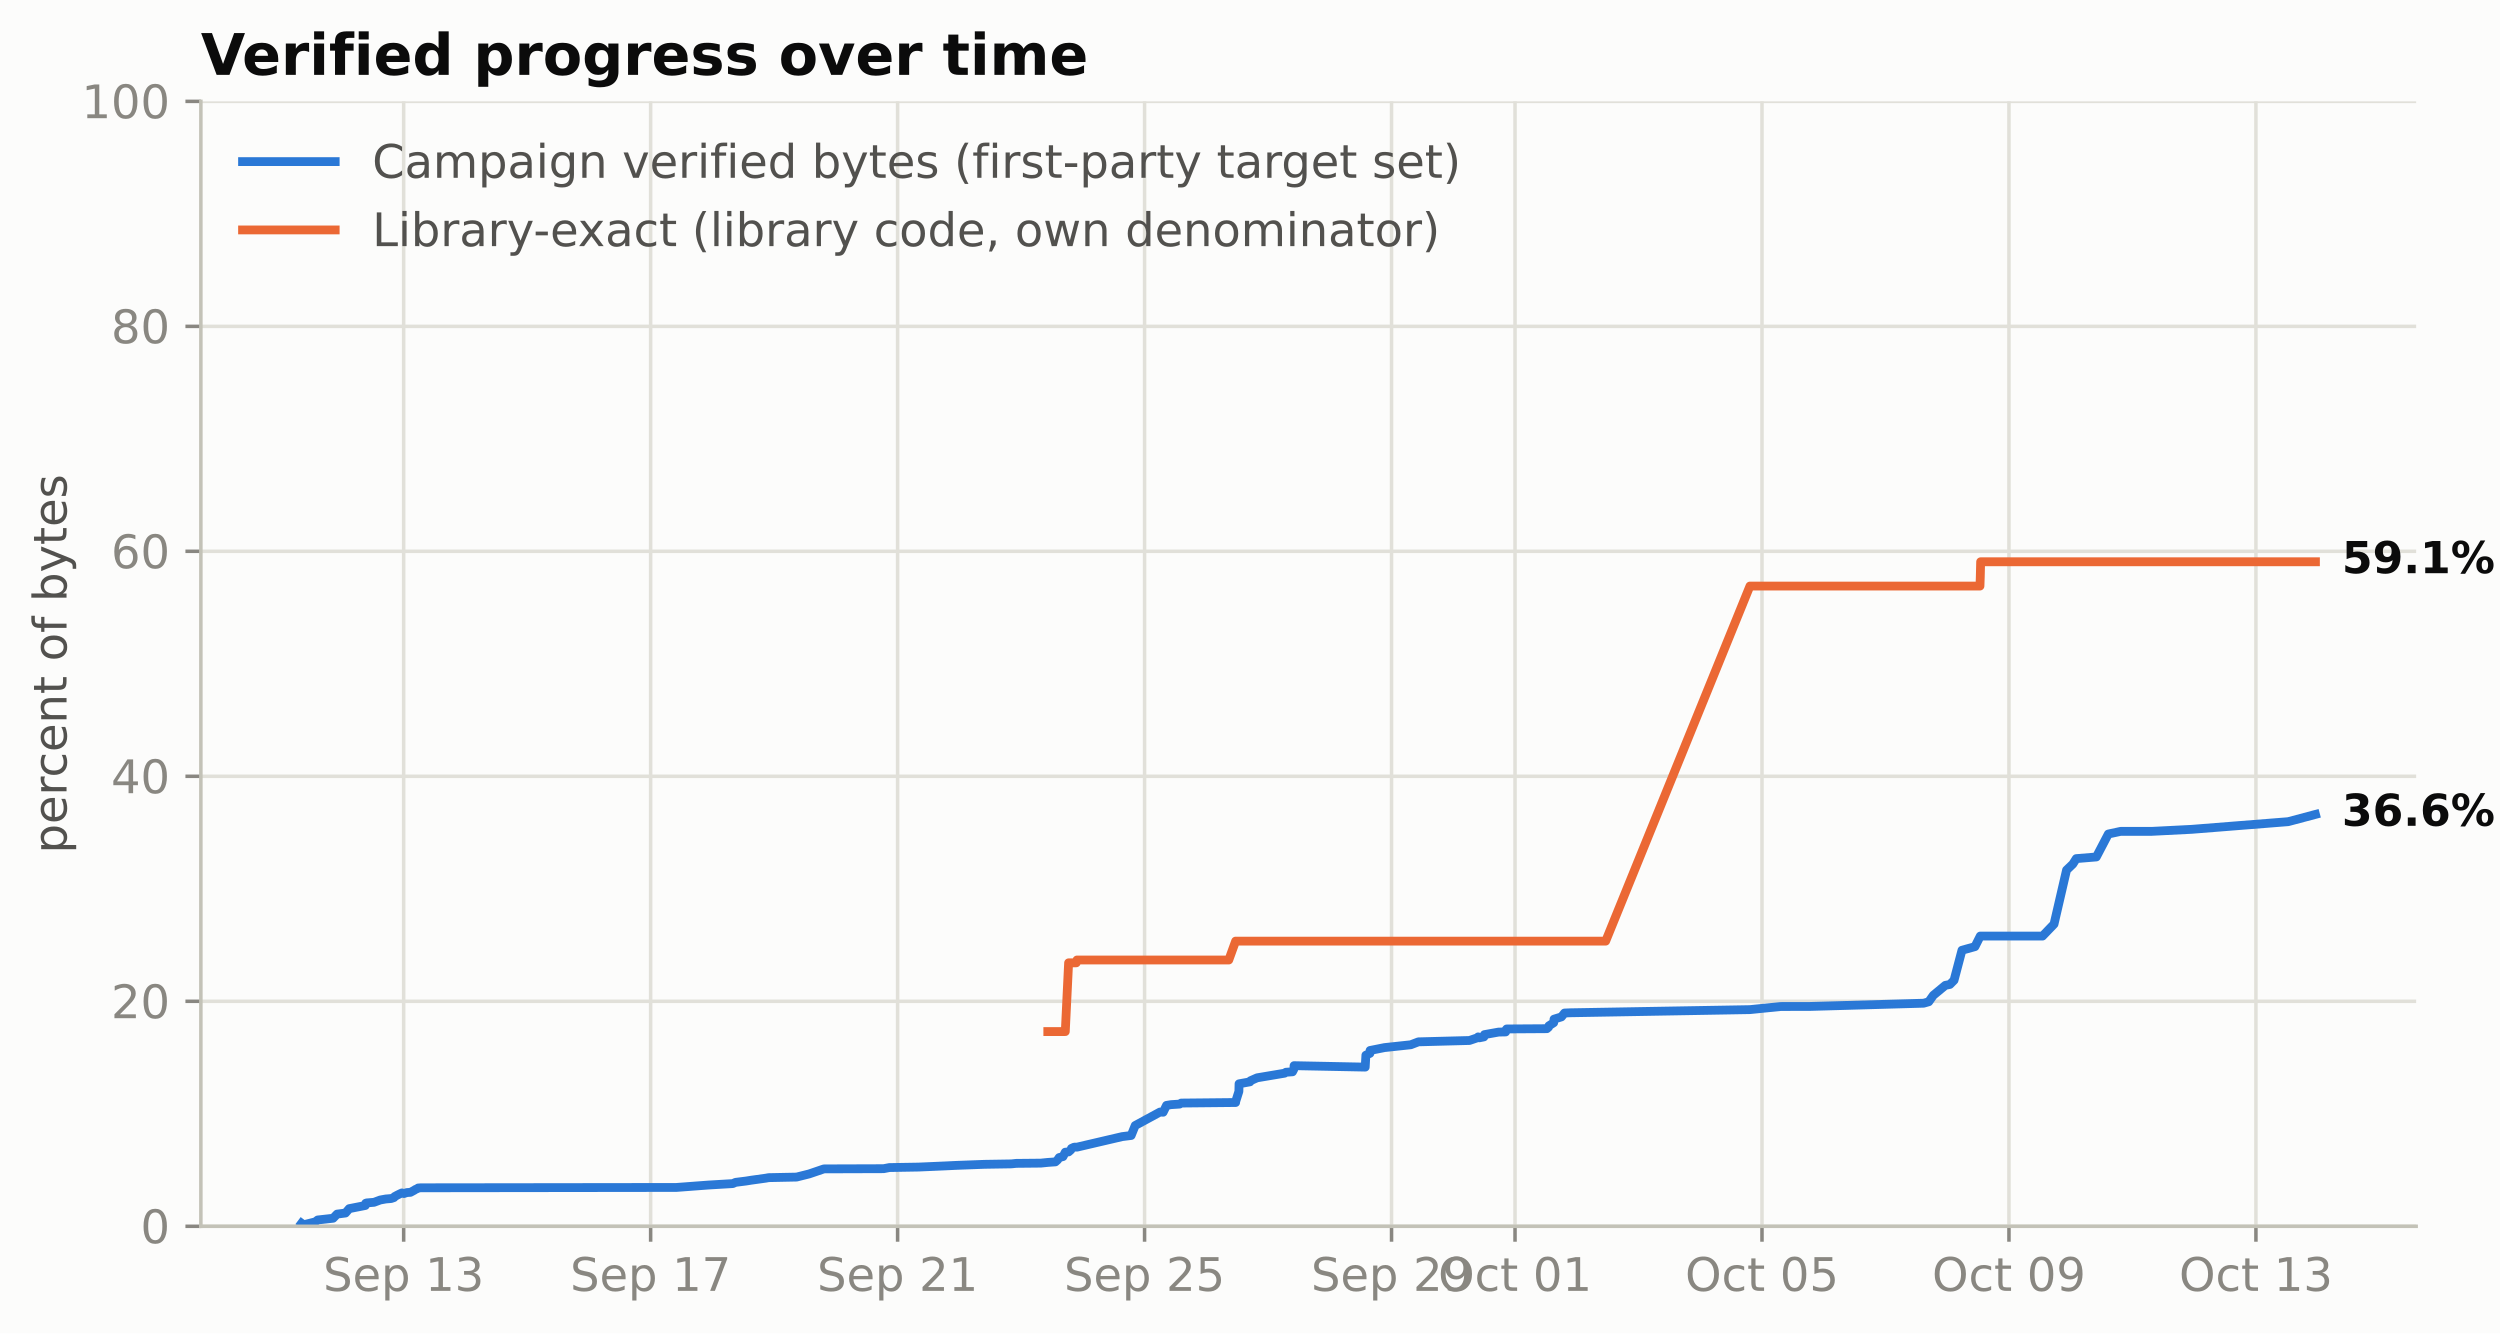
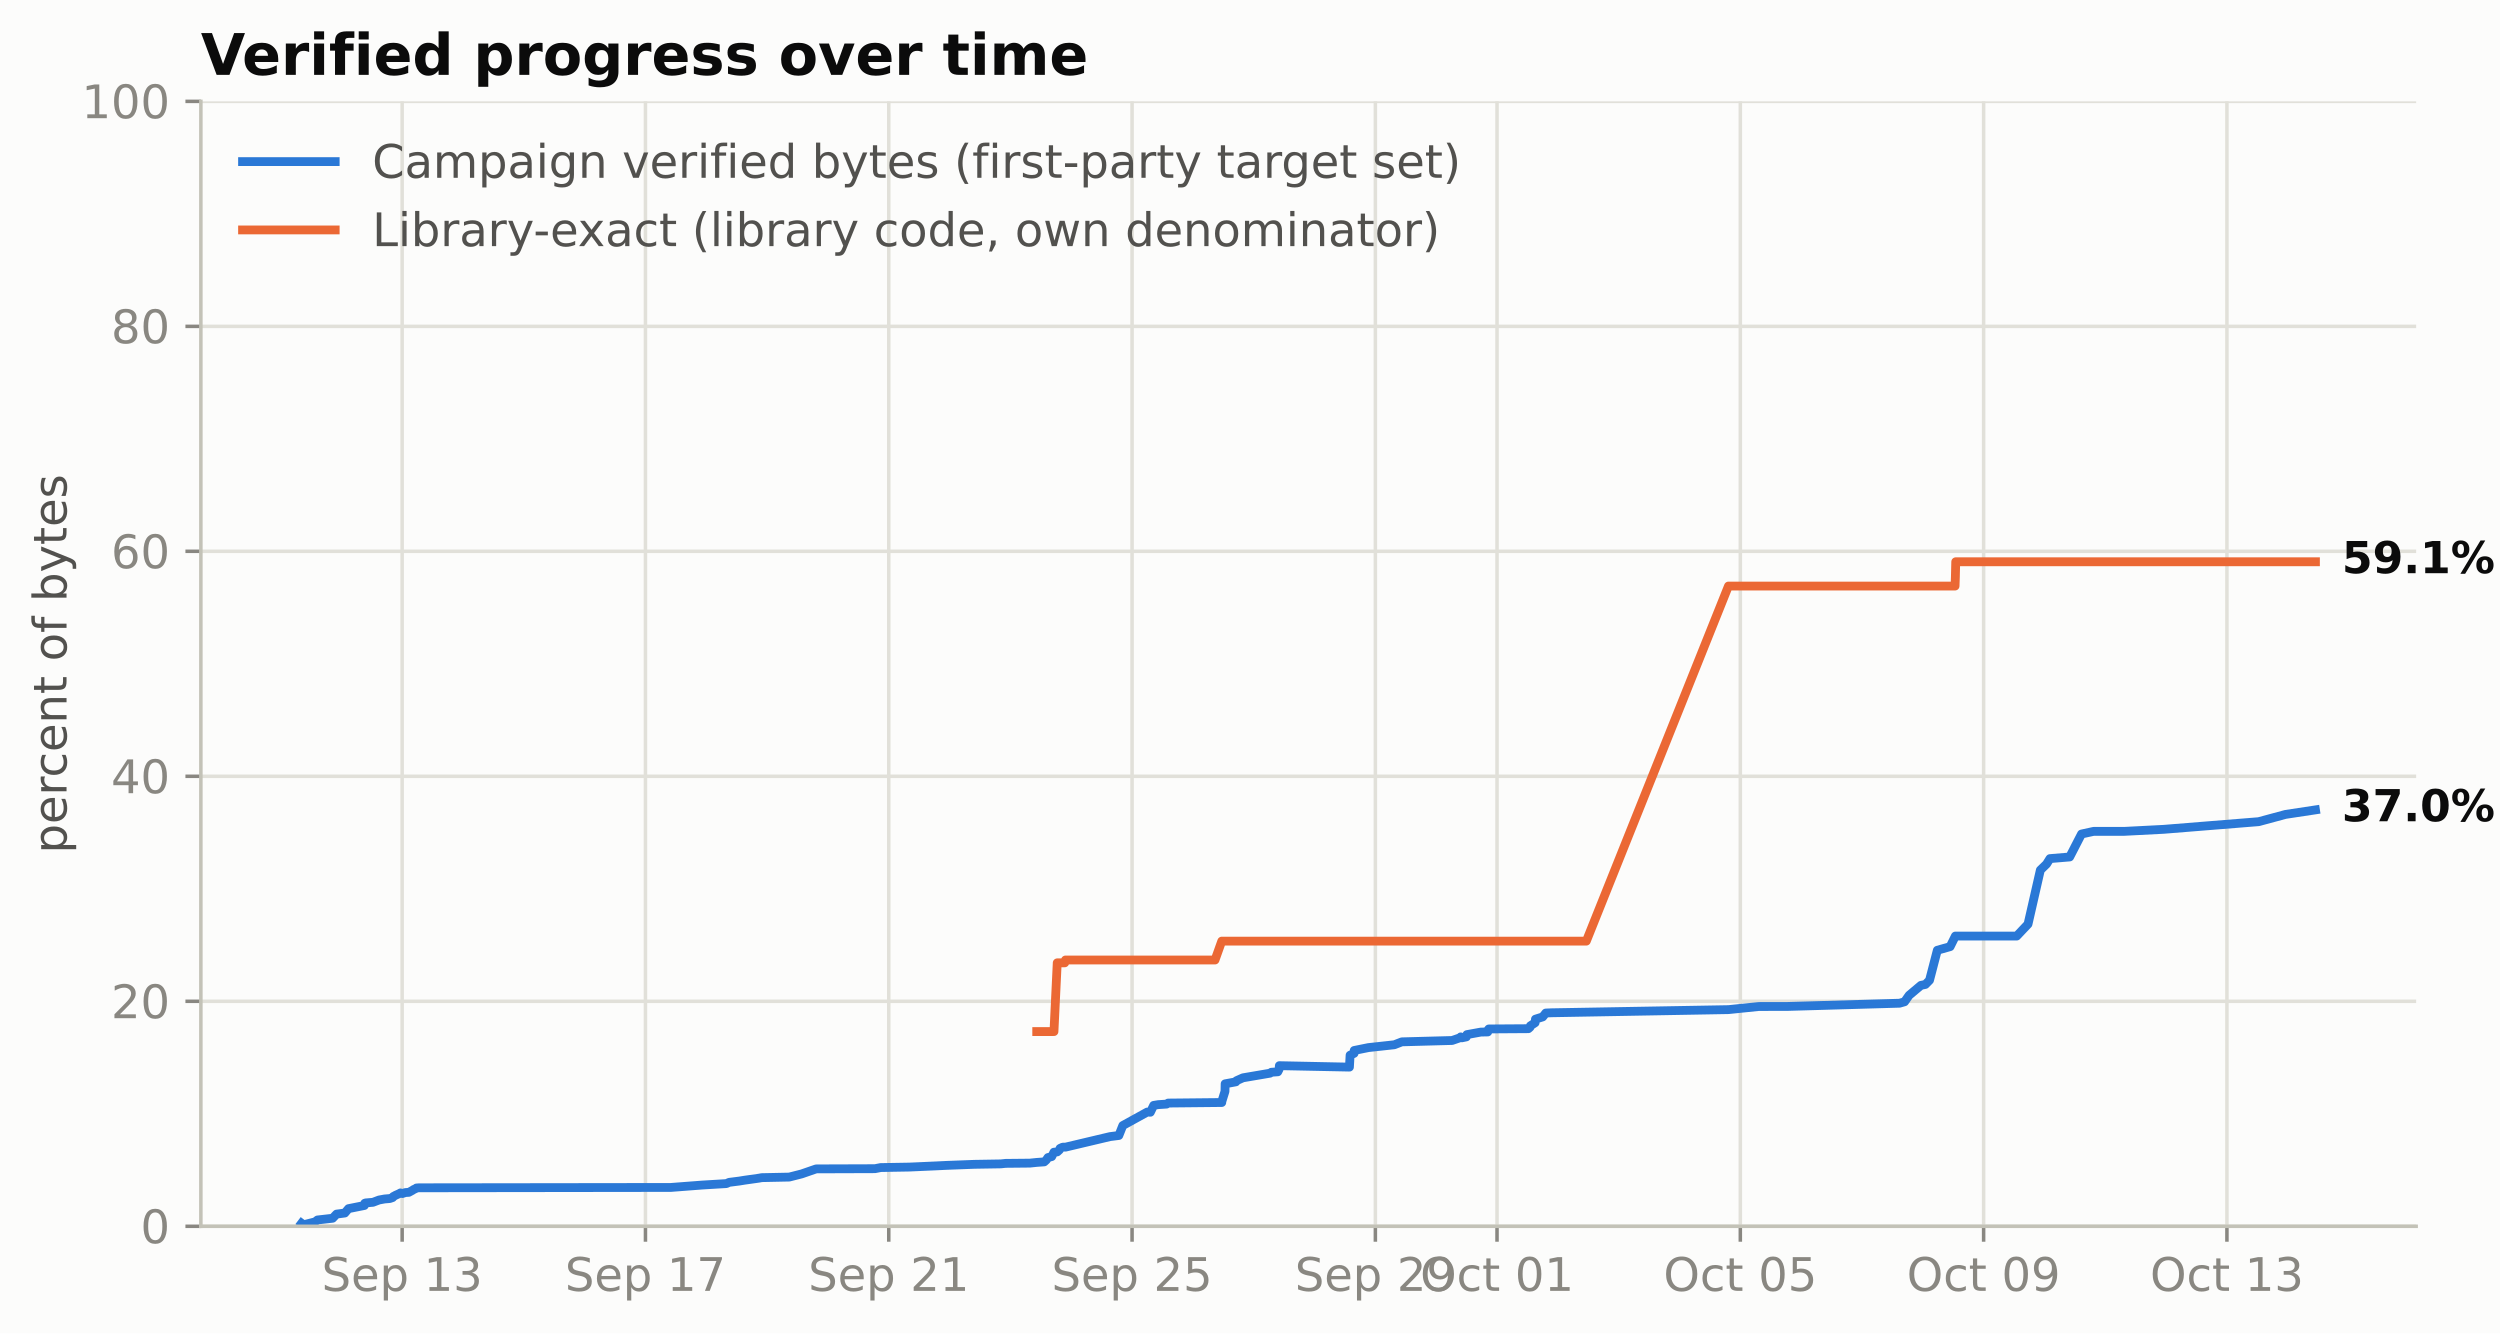
<svg xmlns="http://www.w3.org/2000/svg" xmlns:xlink="http://www.w3.org/1999/xlink" width="566.745pt" height="302.26pt" viewBox="0 0 566.745 302.26" version="1.1">
  <defs>
    <style type="text/css">*{stroke-linejoin: round; stroke-linecap: butt}</style>
  </defs>
  <g id="figure_1">
    <g id="patch_1">
      <path d="M 0 302.26  L 566.745 302.26  L 566.745 0  L 0 0  z " style="fill: #fcfcfb" />
    </g>
    <g id="axes_1">
      <g id="patch_2">
        <path d="M 45.536 278  L 547.736 278  L 547.736 22.976  L 45.536 22.976  z " style="fill: #fcfcfb" />
      </g>
      <g id="matplotlib.axis_1">
        <g id="xtick_1">
          <g id="line2d_1">
-             <path d="M 91.511 278  L 91.511 22.976  " clip-path="url(#pf7d3f120eb)" style="fill: none; stroke: #e1e0d9; stroke-width: 0.8; stroke-linecap: square" />
+             <path d="M 91.168 278  L 91.168 22.976  " clip-path="url(#pf7d3f120eb)" style="fill: none; stroke: #e1e0d9; stroke-width: 0.8; stroke-linecap: square" />
          </g>
          <g id="line2d_2">
            <defs>
              <path id="mc9588ca993" d="M 0 0  L 0 3.5  " style="stroke: #898781; stroke-width: 0.8" />
            </defs>
            <g>
-               <use xlink:href="#mc9588ca993" x="91.511" y="278" style="fill: #898781; stroke: #898781; stroke-width: 0.8" />
+               <use xlink:href="#mc9588ca993" x="91.168" y="278" style="fill: #898781; stroke: #898781; stroke-width: 0.8" />
            </g>
          </g>
          <g id="text_1">
-             <text style="font-size: 10.5px; font-family: 'Segoe UI', 'DejaVu Sans', 'Bitstream Vera Sans', 'Computer Modern Sans Serif', 'Lucida Grande', 'Verdana', 'Geneva', 'Lucid', 'Arial', 'Helvetica', 'Avant Garde', sans-serif; text-anchor: middle; fill: #898781" x="91.511" y="292.645" transform="rotate(-0 91.51101 292.6447)">Sep 13</text>
+             <text style="font-size: 10.5px; font-family: 'Segoe UI', 'DejaVu Sans', 'Bitstream Vera Sans', 'Computer Modern Sans Serif', 'Lucida Grande', 'Verdana', 'Geneva', 'Lucid', 'Arial', 'Helvetica', 'Avant Garde', sans-serif; text-anchor: middle; fill: #898781" x="91.168" y="292.645" transform="rotate(-0 91.16754 292.6447)">Sep 13</text>
          </g>
        </g>
        <g id="xtick_2">
          <g id="line2d_3">
-             <path d="M 147.498 278  L 147.498 22.976  " clip-path="url(#pf7d3f120eb)" style="fill: none; stroke: #e1e0d9; stroke-width: 0.8; stroke-linecap: square" />
+             <path d="M 146.324 278  L 146.324 22.976  " clip-path="url(#pf7d3f120eb)" style="fill: none; stroke: #e1e0d9; stroke-width: 0.8; stroke-linecap: square" />
          </g>
          <g id="line2d_4">
            <g>
-               <use xlink:href="#mc9588ca993" x="147.498" y="278" style="fill: #898781; stroke: #898781; stroke-width: 0.8" />
+               <use xlink:href="#mc9588ca993" x="146.324" y="278" style="fill: #898781; stroke: #898781; stroke-width: 0.8" />
            </g>
          </g>
          <g id="text_2">
-             <text style="font-size: 10.5px; font-family: 'Segoe UI', 'DejaVu Sans', 'Bitstream Vera Sans', 'Computer Modern Sans Serif', 'Lucida Grande', 'Verdana', 'Geneva', 'Lucid', 'Arial', 'Helvetica', 'Avant Garde', sans-serif; text-anchor: middle; fill: #898781" x="147.498" y="292.645" transform="rotate(-0 147.4981 292.6447)">Sep 17</text>
+             <text style="font-size: 10.5px; font-family: 'Segoe UI', 'DejaVu Sans', 'Bitstream Vera Sans', 'Computer Modern Sans Serif', 'Lucida Grande', 'Verdana', 'Geneva', 'Lucid', 'Arial', 'Helvetica', 'Avant Garde', sans-serif; text-anchor: middle; fill: #898781" x="146.324" y="292.645" transform="rotate(-0 146.3239 292.6447)">Sep 17</text>
          </g>
        </g>
        <g id="xtick_3">
          <g id="line2d_5">
-             <path d="M 203.485 278  L 203.485 22.976  " clip-path="url(#pf7d3f120eb)" style="fill: none; stroke: #e1e0d9; stroke-width: 0.8; stroke-linecap: square" />
+             <path d="M 201.48 278  L 201.48 22.976  " clip-path="url(#pf7d3f120eb)" style="fill: none; stroke: #e1e0d9; stroke-width: 0.8; stroke-linecap: square" />
          </g>
          <g id="line2d_6">
            <g>
-               <use xlink:href="#mc9588ca993" x="203.485" y="278" style="fill: #898781; stroke: #898781; stroke-width: 0.8" />
+               <use xlink:href="#mc9588ca993" x="201.48" y="278" style="fill: #898781; stroke: #898781; stroke-width: 0.8" />
            </g>
          </g>
          <g id="text_3">
-             <text style="font-size: 10.5px; font-family: 'Segoe UI', 'DejaVu Sans', 'Bitstream Vera Sans', 'Computer Modern Sans Serif', 'Lucida Grande', 'Verdana', 'Geneva', 'Lucid', 'Arial', 'Helvetica', 'Avant Garde', sans-serif; text-anchor: middle; fill: #898781" x="203.485" y="292.645" transform="rotate(-0 203.4852 292.6447)">Sep 21</text>
+             <text style="font-size: 10.5px; font-family: 'Segoe UI', 'DejaVu Sans', 'Bitstream Vera Sans', 'Computer Modern Sans Serif', 'Lucida Grande', 'Verdana', 'Geneva', 'Lucid', 'Arial', 'Helvetica', 'Avant Garde', sans-serif; text-anchor: middle; fill: #898781" x="201.48" y="292.645" transform="rotate(-0 201.4802 292.6447)">Sep 21</text>
          </g>
        </g>
        <g id="xtick_4">
          <g id="line2d_7">
-             <path d="M 259.472 278  L 259.472 22.976  " clip-path="url(#pf7d3f120eb)" style="fill: none; stroke: #e1e0d9; stroke-width: 0.8; stroke-linecap: square" />
+             <path d="M 256.637 278  L 256.637 22.976  " clip-path="url(#pf7d3f120eb)" style="fill: none; stroke: #e1e0d9; stroke-width: 0.8; stroke-linecap: square" />
          </g>
          <g id="line2d_8">
            <g>
-               <use xlink:href="#mc9588ca993" x="259.472" y="278" style="fill: #898781; stroke: #898781; stroke-width: 0.8" />
+               <use xlink:href="#mc9588ca993" x="256.637" y="278" style="fill: #898781; stroke: #898781; stroke-width: 0.8" />
            </g>
          </g>
          <g id="text_4">
-             <text style="font-size: 10.5px; font-family: 'Segoe UI', 'DejaVu Sans', 'Bitstream Vera Sans', 'Computer Modern Sans Serif', 'Lucida Grande', 'Verdana', 'Geneva', 'Lucid', 'Arial', 'Helvetica', 'Avant Garde', sans-serif; text-anchor: middle; fill: #898781" x="259.472" y="292.645" transform="rotate(-0 259.4722 292.6447)">Sep 25</text>
+             <text style="font-size: 10.5px; font-family: 'Segoe UI', 'DejaVu Sans', 'Bitstream Vera Sans', 'Computer Modern Sans Serif', 'Lucida Grande', 'Verdana', 'Geneva', 'Lucid', 'Arial', 'Helvetica', 'Avant Garde', sans-serif; text-anchor: middle; fill: #898781" x="256.637" y="292.645" transform="rotate(-0 256.6365 292.6447)">Sep 25</text>
          </g>
        </g>
        <g id="xtick_5">
          <g id="line2d_9">
-             <path d="M 315.459 278  L 315.459 22.976  " clip-path="url(#pf7d3f120eb)" style="fill: none; stroke: #e1e0d9; stroke-width: 0.8; stroke-linecap: square" />
+             <path d="M 311.793 278  L 311.793 22.976  " clip-path="url(#pf7d3f120eb)" style="fill: none; stroke: #e1e0d9; stroke-width: 0.8; stroke-linecap: square" />
          </g>
          <g id="line2d_10">
            <g>
-               <use xlink:href="#mc9588ca993" x="315.459" y="278" style="fill: #898781; stroke: #898781; stroke-width: 0.8" />
+               <use xlink:href="#mc9588ca993" x="311.793" y="278" style="fill: #898781; stroke: #898781; stroke-width: 0.8" />
            </g>
          </g>
          <g id="text_5">
-             <text style="font-size: 10.5px; font-family: 'Segoe UI', 'DejaVu Sans', 'Bitstream Vera Sans', 'Computer Modern Sans Serif', 'Lucida Grande', 'Verdana', 'Geneva', 'Lucid', 'Arial', 'Helvetica', 'Avant Garde', sans-serif; text-anchor: middle; fill: #898781" x="315.459" y="292.645" transform="rotate(-0 315.4593 292.6447)">Sep 29</text>
+             <text style="font-size: 10.5px; font-family: 'Segoe UI', 'DejaVu Sans', 'Bitstream Vera Sans', 'Computer Modern Sans Serif', 'Lucida Grande', 'Verdana', 'Geneva', 'Lucid', 'Arial', 'Helvetica', 'Avant Garde', sans-serif; text-anchor: middle; fill: #898781" x="311.793" y="292.645" transform="rotate(-0 311.7928 292.6447)">Sep 29</text>
          </g>
        </g>
        <g id="xtick_6">
          <g id="line2d_11">
-             <path d="M 343.453 278  L 343.453 22.976  " clip-path="url(#pf7d3f120eb)" style="fill: none; stroke: #e1e0d9; stroke-width: 0.8; stroke-linecap: square" />
+             <path d="M 339.371 278  L 339.371 22.976  " clip-path="url(#pf7d3f120eb)" style="fill: none; stroke: #e1e0d9; stroke-width: 0.8; stroke-linecap: square" />
          </g>
          <g id="line2d_12">
            <g>
-               <use xlink:href="#mc9588ca993" x="343.453" y="278" style="fill: #898781; stroke: #898781; stroke-width: 0.8" />
+               <use xlink:href="#mc9588ca993" x="339.371" y="278" style="fill: #898781; stroke: #898781; stroke-width: 0.8" />
            </g>
          </g>
          <g id="text_6">
-             <text style="font-size: 10.5px; font-family: 'Segoe UI', 'DejaVu Sans', 'Bitstream Vera Sans', 'Computer Modern Sans Serif', 'Lucida Grande', 'Verdana', 'Geneva', 'Lucid', 'Arial', 'Helvetica', 'Avant Garde', sans-serif; text-anchor: middle; fill: #898781" x="343.453" y="292.645" transform="rotate(-0 343.4529 292.6447)">Oct 01</text>
+             <text style="font-size: 10.5px; font-family: 'Segoe UI', 'DejaVu Sans', 'Bitstream Vera Sans', 'Computer Modern Sans Serif', 'Lucida Grande', 'Verdana', 'Geneva', 'Lucid', 'Arial', 'Helvetica', 'Avant Garde', sans-serif; text-anchor: middle; fill: #898781" x="339.371" y="292.645" transform="rotate(-0 339.371 292.6447)">Oct 01</text>
          </g>
        </g>
        <g id="xtick_7">
          <g id="line2d_13">
-             <path d="M 399.44 278  L 399.44 22.976  " clip-path="url(#pf7d3f120eb)" style="fill: none; stroke: #e1e0d9; stroke-width: 0.8; stroke-linecap: square" />
+             <path d="M 394.527 278  L 394.527 22.976  " clip-path="url(#pf7d3f120eb)" style="fill: none; stroke: #e1e0d9; stroke-width: 0.8; stroke-linecap: square" />
          </g>
          <g id="line2d_14">
            <g>
-               <use xlink:href="#mc9588ca993" x="399.44" y="278" style="fill: #898781; stroke: #898781; stroke-width: 0.8" />
+               <use xlink:href="#mc9588ca993" x="394.527" y="278" style="fill: #898781; stroke: #898781; stroke-width: 0.8" />
            </g>
          </g>
          <g id="text_7">
-             <text style="font-size: 10.5px; font-family: 'Segoe UI', 'DejaVu Sans', 'Bitstream Vera Sans', 'Computer Modern Sans Serif', 'Lucida Grande', 'Verdana', 'Geneva', 'Lucid', 'Arial', 'Helvetica', 'Avant Garde', sans-serif; text-anchor: middle; fill: #898781" x="399.44" y="292.645" transform="rotate(-0 399.4399 292.6447)">Oct 05</text>
+             <text style="font-size: 10.5px; font-family: 'Segoe UI', 'DejaVu Sans', 'Bitstream Vera Sans', 'Computer Modern Sans Serif', 'Lucida Grande', 'Verdana', 'Geneva', 'Lucid', 'Arial', 'Helvetica', 'Avant Garde', sans-serif; text-anchor: middle; fill: #898781" x="394.527" y="292.645" transform="rotate(-0 394.5273 292.6447)">Oct 05</text>
          </g>
        </g>
        <g id="xtick_8">
          <g id="line2d_15">
-             <path d="M 455.427 278  L 455.427 22.976  " clip-path="url(#pf7d3f120eb)" style="fill: none; stroke: #e1e0d9; stroke-width: 0.8; stroke-linecap: square" />
+             <path d="M 449.684 278  L 449.684 22.976  " clip-path="url(#pf7d3f120eb)" style="fill: none; stroke: #e1e0d9; stroke-width: 0.8; stroke-linecap: square" />
          </g>
          <g id="line2d_16">
            <g>
-               <use xlink:href="#mc9588ca993" x="455.427" y="278" style="fill: #898781; stroke: #898781; stroke-width: 0.8" />
+               <use xlink:href="#mc9588ca993" x="449.684" y="278" style="fill: #898781; stroke: #898781; stroke-width: 0.8" />
            </g>
          </g>
          <g id="text_8">
-             <text style="font-size: 10.5px; font-family: 'Segoe UI', 'DejaVu Sans', 'Bitstream Vera Sans', 'Computer Modern Sans Serif', 'Lucida Grande', 'Verdana', 'Geneva', 'Lucid', 'Arial', 'Helvetica', 'Avant Garde', sans-serif; text-anchor: middle; fill: #898781" x="455.427" y="292.645" transform="rotate(-0 455.427 292.6447)">Oct 09</text>
+             <text style="font-size: 10.5px; font-family: 'Segoe UI', 'DejaVu Sans', 'Bitstream Vera Sans', 'Computer Modern Sans Serif', 'Lucida Grande', 'Verdana', 'Geneva', 'Lucid', 'Arial', 'Helvetica', 'Avant Garde', sans-serif; text-anchor: middle; fill: #898781" x="449.684" y="292.645" transform="rotate(-0 449.6836 292.6447)">Oct 09</text>
          </g>
        </g>
        <g id="xtick_9">
          <g id="line2d_17">
-             <path d="M 511.414 278  L 511.414 22.976  " clip-path="url(#pf7d3f120eb)" style="fill: none; stroke: #e1e0d9; stroke-width: 0.8; stroke-linecap: square" />
+             <path d="M 504.84 278  L 504.84 22.976  " clip-path="url(#pf7d3f120eb)" style="fill: none; stroke: #e1e0d9; stroke-width: 0.8; stroke-linecap: square" />
          </g>
          <g id="line2d_18">
            <g>
-               <use xlink:href="#mc9588ca993" x="511.414" y="278" style="fill: #898781; stroke: #898781; stroke-width: 0.8" />
+               <use xlink:href="#mc9588ca993" x="504.84" y="278" style="fill: #898781; stroke: #898781; stroke-width: 0.8" />
            </g>
          </g>
          <g id="text_9">
-             <text style="font-size: 10.5px; font-family: 'Segoe UI', 'DejaVu Sans', 'Bitstream Vera Sans', 'Computer Modern Sans Serif', 'Lucida Grande', 'Verdana', 'Geneva', 'Lucid', 'Arial', 'Helvetica', 'Avant Garde', sans-serif; text-anchor: middle; fill: #898781" x="511.414" y="292.645" transform="rotate(-0 511.4141 292.6447)">Oct 13</text>
+             <text style="font-size: 10.5px; font-family: 'Segoe UI', 'DejaVu Sans', 'Bitstream Vera Sans', 'Computer Modern Sans Serif', 'Lucida Grande', 'Verdana', 'Geneva', 'Lucid', 'Arial', 'Helvetica', 'Avant Garde', sans-serif; text-anchor: middle; fill: #898781" x="504.84" y="292.645" transform="rotate(-0 504.84 292.6447)">Oct 13</text>
          </g>
        </g>
      </g>
      <g id="matplotlib.axis_2">
        <g id="ytick_1">
          <g id="line2d_19">
            <path d="M 45.536 278  L 547.736 278  " clip-path="url(#pf7d3f120eb)" style="fill: none; stroke: #e1e0d9; stroke-width: 0.8; stroke-linecap: square" />
          </g>
          <g id="line2d_20">
            <defs>
              <path id="mee49852863" d="M 0 0  L -3.5 0  " style="stroke: #898781; stroke-width: 0.8" />
            </defs>
            <g>
              <use xlink:href="#mee49852863" x="45.536" y="278" style="fill: #898781; stroke: #898781; stroke-width: 0.8" />
            </g>
          </g>
          <g id="text_10">
            <text style="font-size: 10.5px; font-family: 'Segoe UI', 'DejaVu Sans', 'Bitstream Vera Sans', 'Computer Modern Sans Serif', 'Lucida Grande', 'Verdana', 'Geneva', 'Lucid', 'Arial', 'Helvetica', 'Avant Garde', sans-serif; text-anchor: end; fill: #898781" x="38.536" y="281.823" transform="rotate(-0 38.53609 281.8225)">0</text>
          </g>
        </g>
        <g id="ytick_2">
          <g id="line2d_21">
            <path d="M 45.536 226.996  L 547.736 226.996  " clip-path="url(#pf7d3f120eb)" style="fill: none; stroke: #e1e0d9; stroke-width: 0.8; stroke-linecap: square" />
          </g>
          <g id="line2d_22">
            <g>
              <use xlink:href="#mee49852863" x="45.536" y="226.996" style="fill: #898781; stroke: #898781; stroke-width: 0.8" />
            </g>
          </g>
          <g id="text_11">
            <text style="font-size: 10.5px; font-family: 'Segoe UI', 'DejaVu Sans', 'Bitstream Vera Sans', 'Computer Modern Sans Serif', 'Lucida Grande', 'Verdana', 'Geneva', 'Lucid', 'Arial', 'Helvetica', 'Avant Garde', sans-serif; text-anchor: end; fill: #898781" x="38.536" y="230.818" transform="rotate(-0 38.53609 230.8177)">20</text>
          </g>
        </g>
        <g id="ytick_3">
          <g id="line2d_23">
            <path d="M 45.536 175.991  L 547.736 175.991  " clip-path="url(#pf7d3f120eb)" style="fill: none; stroke: #e1e0d9; stroke-width: 0.8; stroke-linecap: square" />
          </g>
          <g id="line2d_24">
            <g>
              <use xlink:href="#mee49852863" x="45.536" y="175.991" style="fill: #898781; stroke: #898781; stroke-width: 0.8" />
            </g>
          </g>
          <g id="text_12">
            <text style="font-size: 10.5px; font-family: 'Segoe UI', 'DejaVu Sans', 'Bitstream Vera Sans', 'Computer Modern Sans Serif', 'Lucida Grande', 'Verdana', 'Geneva', 'Lucid', 'Arial', 'Helvetica', 'Avant Garde', sans-serif; text-anchor: end; fill: #898781" x="38.536" y="179.813" transform="rotate(-0 38.53609 179.813)">40</text>
          </g>
        </g>
        <g id="ytick_4">
          <g id="line2d_25">
            <path d="M 45.536 124.986  L 547.736 124.986  " clip-path="url(#pf7d3f120eb)" style="fill: none; stroke: #e1e0d9; stroke-width: 0.8; stroke-linecap: square" />
          </g>
          <g id="line2d_26">
            <g>
              <use xlink:href="#mee49852863" x="45.536" y="124.986" style="fill: #898781; stroke: #898781; stroke-width: 0.8" />
            </g>
          </g>
          <g id="text_13">
            <text style="font-size: 10.5px; font-family: 'Segoe UI', 'DejaVu Sans', 'Bitstream Vera Sans', 'Computer Modern Sans Serif', 'Lucida Grande', 'Verdana', 'Geneva', 'Lucid', 'Arial', 'Helvetica', 'Avant Garde', sans-serif; text-anchor: end; fill: #898781" x="38.536" y="128.808" transform="rotate(-0 38.53609 128.8082)">60</text>
          </g>
        </g>
        <g id="ytick_5">
          <g id="line2d_27">
            <path d="M 45.536 73.981  L 547.736 73.981  " clip-path="url(#pf7d3f120eb)" style="fill: none; stroke: #e1e0d9; stroke-width: 0.8; stroke-linecap: square" />
          </g>
          <g id="line2d_28">
            <g>
              <use xlink:href="#mee49852863" x="45.536" y="73.981" style="fill: #898781; stroke: #898781; stroke-width: 0.8" />
            </g>
          </g>
          <g id="text_14">
            <text style="font-size: 10.5px; font-family: 'Segoe UI', 'DejaVu Sans', 'Bitstream Vera Sans', 'Computer Modern Sans Serif', 'Lucida Grande', 'Verdana', 'Geneva', 'Lucid', 'Arial', 'Helvetica', 'Avant Garde', sans-serif; text-anchor: end; fill: #898781" x="38.536" y="77.803" transform="rotate(-0 38.53609 77.80335)">80</text>
          </g>
        </g>
        <g id="ytick_6">
          <g id="line2d_29">
            <path d="M 45.536 22.976  L 547.736 22.976  " clip-path="url(#pf7d3f120eb)" style="fill: none; stroke: #e1e0d9; stroke-width: 0.8; stroke-linecap: square" />
          </g>
          <g id="line2d_30">
            <g>
              <use xlink:href="#mee49852863" x="45.536" y="22.976" style="fill: #898781; stroke: #898781; stroke-width: 0.8" />
            </g>
          </g>
          <g id="text_15">
            <text style="font-size: 10.5px; font-family: 'Segoe UI', 'DejaVu Sans', 'Bitstream Vera Sans', 'Computer Modern Sans Serif', 'Lucida Grande', 'Verdana', 'Geneva', 'Lucid', 'Arial', 'Helvetica', 'Avant Garde', sans-serif; text-anchor: end; fill: #898781" x="38.536" y="26.799" transform="rotate(-0 38.53609 26.79855)">100</text>
          </g>
        </g>
        <g id="text_16">
          <text style="font-size: 10.5px; font-family: 'Segoe UI', 'DejaVu Sans', 'Bitstream Vera Sans', 'Computer Modern Sans Serif', 'Lucida Grande', 'Verdana', 'Geneva', 'Lucid', 'Arial', 'Helvetica', 'Avant Garde', sans-serif; text-anchor: middle; fill: #52514e" x="15.085" y="150.488" transform="rotate(-90 15.08484 150.4884)">percent of bytes</text>
        </g>
      </g>
      <g id="line2d_31">
-         <path d="M 68.363 277.312  L 68.86 277.682  L 68.988 277.615  L 71.483 276.993  L 72.03 276.565  L 75.518 276.172  L 76.415 275.236  L 78.322 274.989  L 79.17 273.997  L 82.819 273.28  L 82.911 272.775  L 83.114 272.701  L 84.79 272.561  L 86.197 272.038  L 87.464 271.806  L 88.663 271.706  L 89.316 271.487  L 89.478 271.237  L 89.766 271.107  L 89.945 270.992  L 90.645 270.646  L 91.104 270.436  L 91.574 270.574  L 92.263 270.35  L 93.05 270.299  L 93.967 269.799  L 94.063 269.704  L 94.683 269.429  L 94.792 269.319  L 95.399 269.271  L 153.344 269.192  L 160.557 268.649  L 166.125 268.317  L 166.756 268.037  L 169.109 267.741  L 170.322 267.547  L 173.607 267.09  L 174.257 266.971  L 180.58 266.841  L 183.436 266.126  L 186.708 265.009  L 186.913 264.984  L 200.313 264.938  L 201.615 264.686  L 208.216 264.573  L 214.342 264.306  L 216.704 264.193  L 223.161 263.951  L 229.273 263.849  L 230.381 263.734  L 235.948 263.678  L 237.534 263.518  L 239.258 263.395  L 239.74 262.967  L 240.115 262.416  L 240.982 262.197  L 241.499 261.199  L 242.252 261.133  L 242.756 260.682  L 242.895 260.337  L 243.521 260.057  L 244.15 260.057  L 254.394 257.667  L 256.43 257.412  L 257.342 255.153  L 262.968 252.098  L 263.681 252.144  L 264.444 250.59  L 265.484 250.422  L 267.42 250.295  L 267.768 250.063  L 280.114 249.935  L 280.134 249.693  L 280.853 247.418  L 280.89 245.699  L 283.364 245.25  L 283.488 245  L 284.988 244.337  L 291.235 243.287  L 291.522 243.077  L 293.011 242.973  L 293.322 242.371  L 293.365 241.586  L 309.491 241.912  L 309.643 239.206  L 310.558 238.796  L 310.592 238.14  L 313.863 237.487  L 319.822 236.845  L 321.556 236.184  L 333.123 235.876  L 335.057 235.218  L 335.096 235.062  L 335.364 235.274  L 336.399 235.062  L 336.516 234.547  L 339.732 233.971  L 341.324 233.94  L 341.34 233.537  L 341.566 233.262  L 350.674 233.2  L 351.051 232.869  L 351.132 232.55  L 352.217 231.854  L 352.297 231.043  L 353.967 230.528  L 354.68 229.65  L 356.047 229.594  L 396.709 228.878  L 403.683 228.174  L 410.371 228.159  L 436.086 227.427  L 437.24 227.098  L 438.273 225.641  L 441.003 223.379  L 442.03 223.173  L 442.977 222.224  L 444.774 215.42  L 447.718 214.601  L 448.925 212.204  L 463.039 212.204  L 465.641 209.498  L 468.481 197.245  L 469.908 195.88  L 470.687 194.646  L 475.232 194.271  L 477.954 189.071  L 480.745 188.469  L 487.774 188.469  L 496.862 188.008  L 518.712 186.273  L 524.909 184.623  L 524.909 184.623  " clip-path="url(#pf7d3f120eb)" style="fill: none; stroke: #2a78d6; stroke-width: 2; stroke-linecap: square" />
+         <path d="M 68.363 277.312  L 68.853 277.682  L 68.978 277.615  L 71.437 276.993  L 71.976 276.565  L 75.411 276.172  L 76.295 275.236  L 78.174 274.989  L 79.01 273.997  L 82.605 273.28  L 82.695 272.775  L 82.895 272.701  L 84.546 272.561  L 85.932 272.038  L 87.18 271.806  L 88.361 271.706  L 89.005 271.487  L 89.165 271.237  L 89.448 271.107  L 89.625 270.992  L 90.58 270.564  L 90.766 270.436  L 91.23 270.574  L 91.908 270.35  L 92.684 270.299  L 93.587 269.799  L 93.682 269.704  L 94.292 269.429  L 94.399 269.319  L 94.998 269.271  L 152.083 269.192  L 159.189 268.649  L 164.675 268.317  L 165.296 268.037  L 167.614 267.741  L 168.809 267.547  L 172.045 267.09  L 172.685 266.971  L 178.915 266.841  L 181.729 266.126  L 184.952 265.009  L 185.154 264.984  L 198.355 264.938  L 199.638 264.686  L 206.141 264.573  L 212.176 264.306  L 214.503 264.193  L 220.864 263.951  L 226.885 263.849  L 227.977 263.734  L 233.461 263.678  L 235.024 263.518  L 236.722 263.395  L 237.197 262.967  L 237.566 262.416  L 238.421 262.197  L 238.93 261.199  L 239.672 261.133  L 240.169 260.682  L 240.305 260.337  L 240.922 260.057  L 241.542 260.057  L 251.634 257.667  L 253.639 257.412  L 254.538 255.153  L 260.081 252.098  L 260.783 252.144  L 261.535 250.59  L 262.559 250.422  L 264.466 250.295  L 264.81 250.063  L 276.972 249.935  L 276.991 249.693  L 277.7 247.418  L 277.736 245.699  L 280.174 245.25  L 280.296 245  L 281.774 244.337  L 287.928 243.287  L 288.21 243.077  L 289.678 242.973  L 289.984 242.371  L 290.026 241.586  L 305.913 241.912  L 306.063 239.206  L 306.964 238.796  L 306.998 238.14  L 310.22 237.487  L 316.091 236.845  L 317.8 236.184  L 329.195 235.876  L 331.099 235.218  L 331.139 235.062  L 331.403 235.274  L 332.421 235.062  L 332.537 234.547  L 335.705 233.971  L 337.274 233.94  L 337.289 233.537  L 337.512 233.262  L 346.485 233.2  L 346.857 232.869  L 346.936 232.55  L 348.005 231.854  L 348.084 231.043  L 349.729 230.528  L 350.431 229.65  L 351.779 229.594  L 391.837 228.878  L 398.708 228.174  L 405.296 228.159  L 430.629 227.427  L 431.766 227.098  L 432.785 225.641  L 435.474 223.379  L 436.485 223.173  L 437.418 222.224  L 439.189 215.42  L 442.089 214.601  L 443.279 212.204  L 457.183 212.204  L 459.746 209.498  L 462.544 197.245  L 463.95 195.88  L 464.717 194.646  L 469.195 194.271  L 471.876 189.071  L 474.626 188.469  L 481.55 188.469  L 490.503 188.008  L 512.03 186.273  L 518.134 184.623  L 524.909 183.598  L 524.909 183.598  " clip-path="url(#pf7d3f120eb)" style="fill: none; stroke: #2a78d6; stroke-width: 2; stroke-linecap: square" />
      </g>
      <g id="line2d_32">
-         <path d="M 237.534 233.856  L 239.258 233.856  L 239.74 233.856  L 240.115 233.856  L 240.982 233.856  L 241.499 233.856  L 242.252 218.271  L 242.756 218.271  L 242.895 218.271  L 243.521 218.271  L 243.982 218.271  L 244.15 217.629  L 253.488 217.629  L 253.884 217.629  L 254.394 217.629  L 256.43 217.629  L 257.342 217.629  L 262.968 217.629  L 263.681 217.629  L 264.444 217.629  L 265.484 217.629  L 267.42 217.629  L 267.768 217.629  L 278.561 217.629  L 280.114 213.349  L 280.134 213.349  L 280.853 213.349  L 280.89 213.349  L 283.364 213.349  L 283.488 213.349  L 284.042 213.349  L 284.988 213.349  L 291.235 213.349  L 291.522 213.349  L 293.011 213.349  L 293.322 213.349  L 293.365 213.349  L 309.491 213.349  L 309.567 213.349  L 309.581 213.349  L 309.643 213.349  L 310.558 213.349  L 310.576 213.349  L 310.592 213.349  L 313.863 213.349  L 319.808 213.349  L 319.822 213.349  L 321.231 213.349  L 321.556 213.349  L 333.123 213.349  L 335.057 213.349  L 335.096 213.349  L 335.364 213.349  L 336.399 213.349  L 336.516 213.349  L 338.153 213.349  L 338.938 213.349  L 339.62 213.349  L 339.732 213.349  L 341.297 213.349  L 341.324 213.349  L 341.34 213.349  L 341.513 213.349  L 341.566 213.349  L 350.674 213.349  L 351.051 213.349  L 351.067 213.349  L 351.132 213.349  L 352.217 213.349  L 352.269 213.349  L 352.297 213.349  L 353.967 213.349  L 354.68 213.349  L 356.047 213.349  L 364.004 213.349  L 396.709 132.856  L 403.683 132.856  L 410.371 132.856  L 436.086 132.856  L 437.24 132.856  L 438.273 132.856  L 441.003 132.856  L 442.03 132.856  L 442.977 132.856  L 443.884 132.856  L 444.774 132.856  L 447.63 132.856  L 447.659 132.856  L 447.68 132.856  L 447.718 132.856  L 448.853 132.856  L 448.925 130.79  L 449.009 127.35  L 463.039 127.35  L 465.641 127.35  L 468.481 127.35  L 469.908 127.35  L 470.687 127.35  L 475.232 127.35  L 477.954 127.35  L 480.745 127.35  L 487.774 127.35  L 496.862 127.35  L 518.712 127.35  L 524.909 127.35  " clip-path="url(#pf7d3f120eb)" style="fill: none; stroke: #eb6834; stroke-width: 2; stroke-linecap: square" />
+         <path d="M 235.024 233.856  L 236.722 233.856  L 237.197 233.856  L 237.566 233.856  L 238.421 233.856  L 238.93 233.856  L 239.672 218.271  L 240.169 218.271  L 240.305 218.271  L 240.922 218.271  L 241.376 218.271  L 241.542 217.629  L 250.741 217.629  L 251.131 217.629  L 251.634 217.629  L 253.639 217.629  L 254.538 217.629  L 260.081 217.629  L 260.783 217.629  L 261.535 217.629  L 262.559 217.629  L 264.466 217.629  L 264.81 217.629  L 275.442 217.629  L 276.972 213.349  L 276.991 213.349  L 277.7 213.349  L 277.736 213.349  L 280.174 213.349  L 280.296 213.349  L 280.842 213.349  L 281.774 213.349  L 287.928 213.349  L 288.21 213.349  L 289.678 213.349  L 289.984 213.349  L 290.026 213.349  L 305.913 213.349  L 305.988 213.349  L 306.002 213.349  L 306.063 213.349  L 306.964 213.349  L 306.982 213.349  L 306.998 213.349  L 310.22 213.349  L 316.077 213.349  L 316.091 213.349  L 317.478 213.349  L 317.8 213.349  L 329.195 213.349  L 331.099 213.349  L 331.139 213.349  L 331.403 213.349  L 332.421 213.349  L 332.537 213.349  L 334.149 213.349  L 334.923 213.349  L 335.595 213.349  L 335.705 213.349  L 337.247 213.349  L 337.274 213.349  L 337.289 213.349  L 337.46 213.349  L 337.512 213.349  L 346.485 213.349  L 346.857 213.349  L 346.872 213.349  L 346.936 213.349  L 348.005 213.349  L 348.056 213.349  L 348.084 213.349  L 349.729 213.349  L 350.431 213.349  L 351.779 213.349  L 359.617 213.349  L 391.837 132.856  L 398.708 132.856  L 405.296 132.856  L 430.629 132.856  L 431.766 132.856  L 432.785 132.856  L 435.474 132.856  L 436.485 132.856  L 437.418 132.856  L 438.312 132.856  L 439.189 132.856  L 442.002 132.856  L 442.031 132.856  L 442.052 132.856  L 442.089 132.856  L 443.207 132.856  L 443.279 130.79  L 443.361 127.35  L 457.183 127.35  L 459.746 127.35  L 462.544 127.35  L 463.95 127.35  L 464.717 127.35  L 469.195 127.35  L 471.876 127.35  L 474.626 127.35  L 481.55 127.35  L 490.503 127.35  L 512.03 127.35  L 518.134 127.35  L 524.909 127.35  " clip-path="url(#pf7d3f120eb)" style="fill: none; stroke: #eb6834; stroke-width: 2; stroke-linecap: square" />
      </g>
      <g id="patch_3">
        <path d="M 45.536 278  L 45.536 22.976  " style="fill: none; stroke: #c3c2b7; stroke-width: 0.8; stroke-linejoin: miter; stroke-linecap: square" />
      </g>
      <g id="patch_4">
        <path d="M 45.536 278  L 547.736 278  " style="fill: none; stroke: #c3c2b7; stroke-width: 0.8; stroke-linejoin: miter; stroke-linecap: square" />
      </g>
      <g id="text_17">
-         <text style="font-weight: 700; font-size: 10px; font-family: 'Segoe UI', 'DejaVu Sans', 'Bitstream Vera Sans', 'Computer Modern Sans Serif', 'Lucida Grande', 'Verdana', 'Geneva', 'Lucid', 'Arial', 'Helvetica', 'Avant Garde', sans-serif; text-anchor: start; fill: #0b0b0b" x="530.909" y="187.211" transform="rotate(-0 530.9088 187.2113)">36.6%</text>
+         <text style="font-weight: 700; font-size: 10px; font-family: 'Segoe UI', 'DejaVu Sans', 'Bitstream Vera Sans', 'Computer Modern Sans Serif', 'Lucida Grande', 'Verdana', 'Geneva', 'Lucid', 'Arial', 'Helvetica', 'Avant Garde', sans-serif; text-anchor: start; fill: #0b0b0b" x="530.909" y="186.186" transform="rotate(-0 530.9088 186.1861)">37.0%</text>
      </g>
      <g id="text_18">
        <text style="font-weight: 700; font-size: 10px; font-family: 'Segoe UI', 'DejaVu Sans', 'Bitstream Vera Sans', 'Computer Modern Sans Serif', 'Lucida Grande', 'Verdana', 'Geneva', 'Lucid', 'Arial', 'Helvetica', 'Avant Garde', sans-serif; text-anchor: start; fill: #0b0b0b" x="530.909" y="129.938" transform="rotate(-0 530.9088 129.938)">59.1%</text>
      </g>
      <g id="text_19">
        <text style="font-weight: 700; font-size: 13px; font-family: 'Segoe UI', 'DejaVu Sans', 'Bitstream Vera Sans', 'Computer Modern Sans Serif', 'Lucida Grande', 'Verdana', 'Geneva', 'Lucid', 'Arial', 'Helvetica', 'Avant Garde', sans-serif; text-anchor: start; fill: #0b0b0b" x="45.536" y="16.976" transform="rotate(-0 45.53609 16.97641)">Verified progress over time</text>
      </g>
      <g id="legend_1">
        <g id="line2d_33">
          <path d="M 54.986 36.636  L 65.486 36.636  L 75.986 36.636  " style="fill: none; stroke: #2a78d6; stroke-width: 2; stroke-linecap: square" />
        </g>
        <g id="text_20">
          <text style="font-size: 10.5px; font-family: 'Segoe UI', 'DejaVu Sans', 'Bitstream Vera Sans', 'Computer Modern Sans Serif', 'Lucida Grande', 'Verdana', 'Geneva', 'Lucid', 'Arial', 'Helvetica', 'Avant Garde', sans-serif; text-anchor: start; fill: #52514e" x="84.386" y="40.311" transform="rotate(-0 84.38609 40.31125)">Campaign verified bytes (first-party target set)</text>
        </g>
        <g id="line2d_34">
          <path d="M 54.986 52.13  L 65.486 52.13  L 75.986 52.13  " style="fill: none; stroke: #eb6834; stroke-width: 2; stroke-linecap: square" />
        </g>
        <g id="text_21">
          <text style="font-size: 10.5px; font-family: 'Segoe UI', 'DejaVu Sans', 'Bitstream Vera Sans', 'Computer Modern Sans Serif', 'Lucida Grande', 'Verdana', 'Geneva', 'Lucid', 'Arial', 'Helvetica', 'Avant Garde', sans-serif; text-anchor: start; fill: #52514e" x="84.386" y="55.805" transform="rotate(-0 84.38609 55.80531)">Library-exact (library code, own denominator)</text>
        </g>
      </g>
    </g>
  </g>
  <defs>
    <clipPath id="pf7d3f120eb">
      <rect x="45.536" y="22.976" width="502.2" height="255.024" />
    </clipPath>
  </defs>
</svg>
